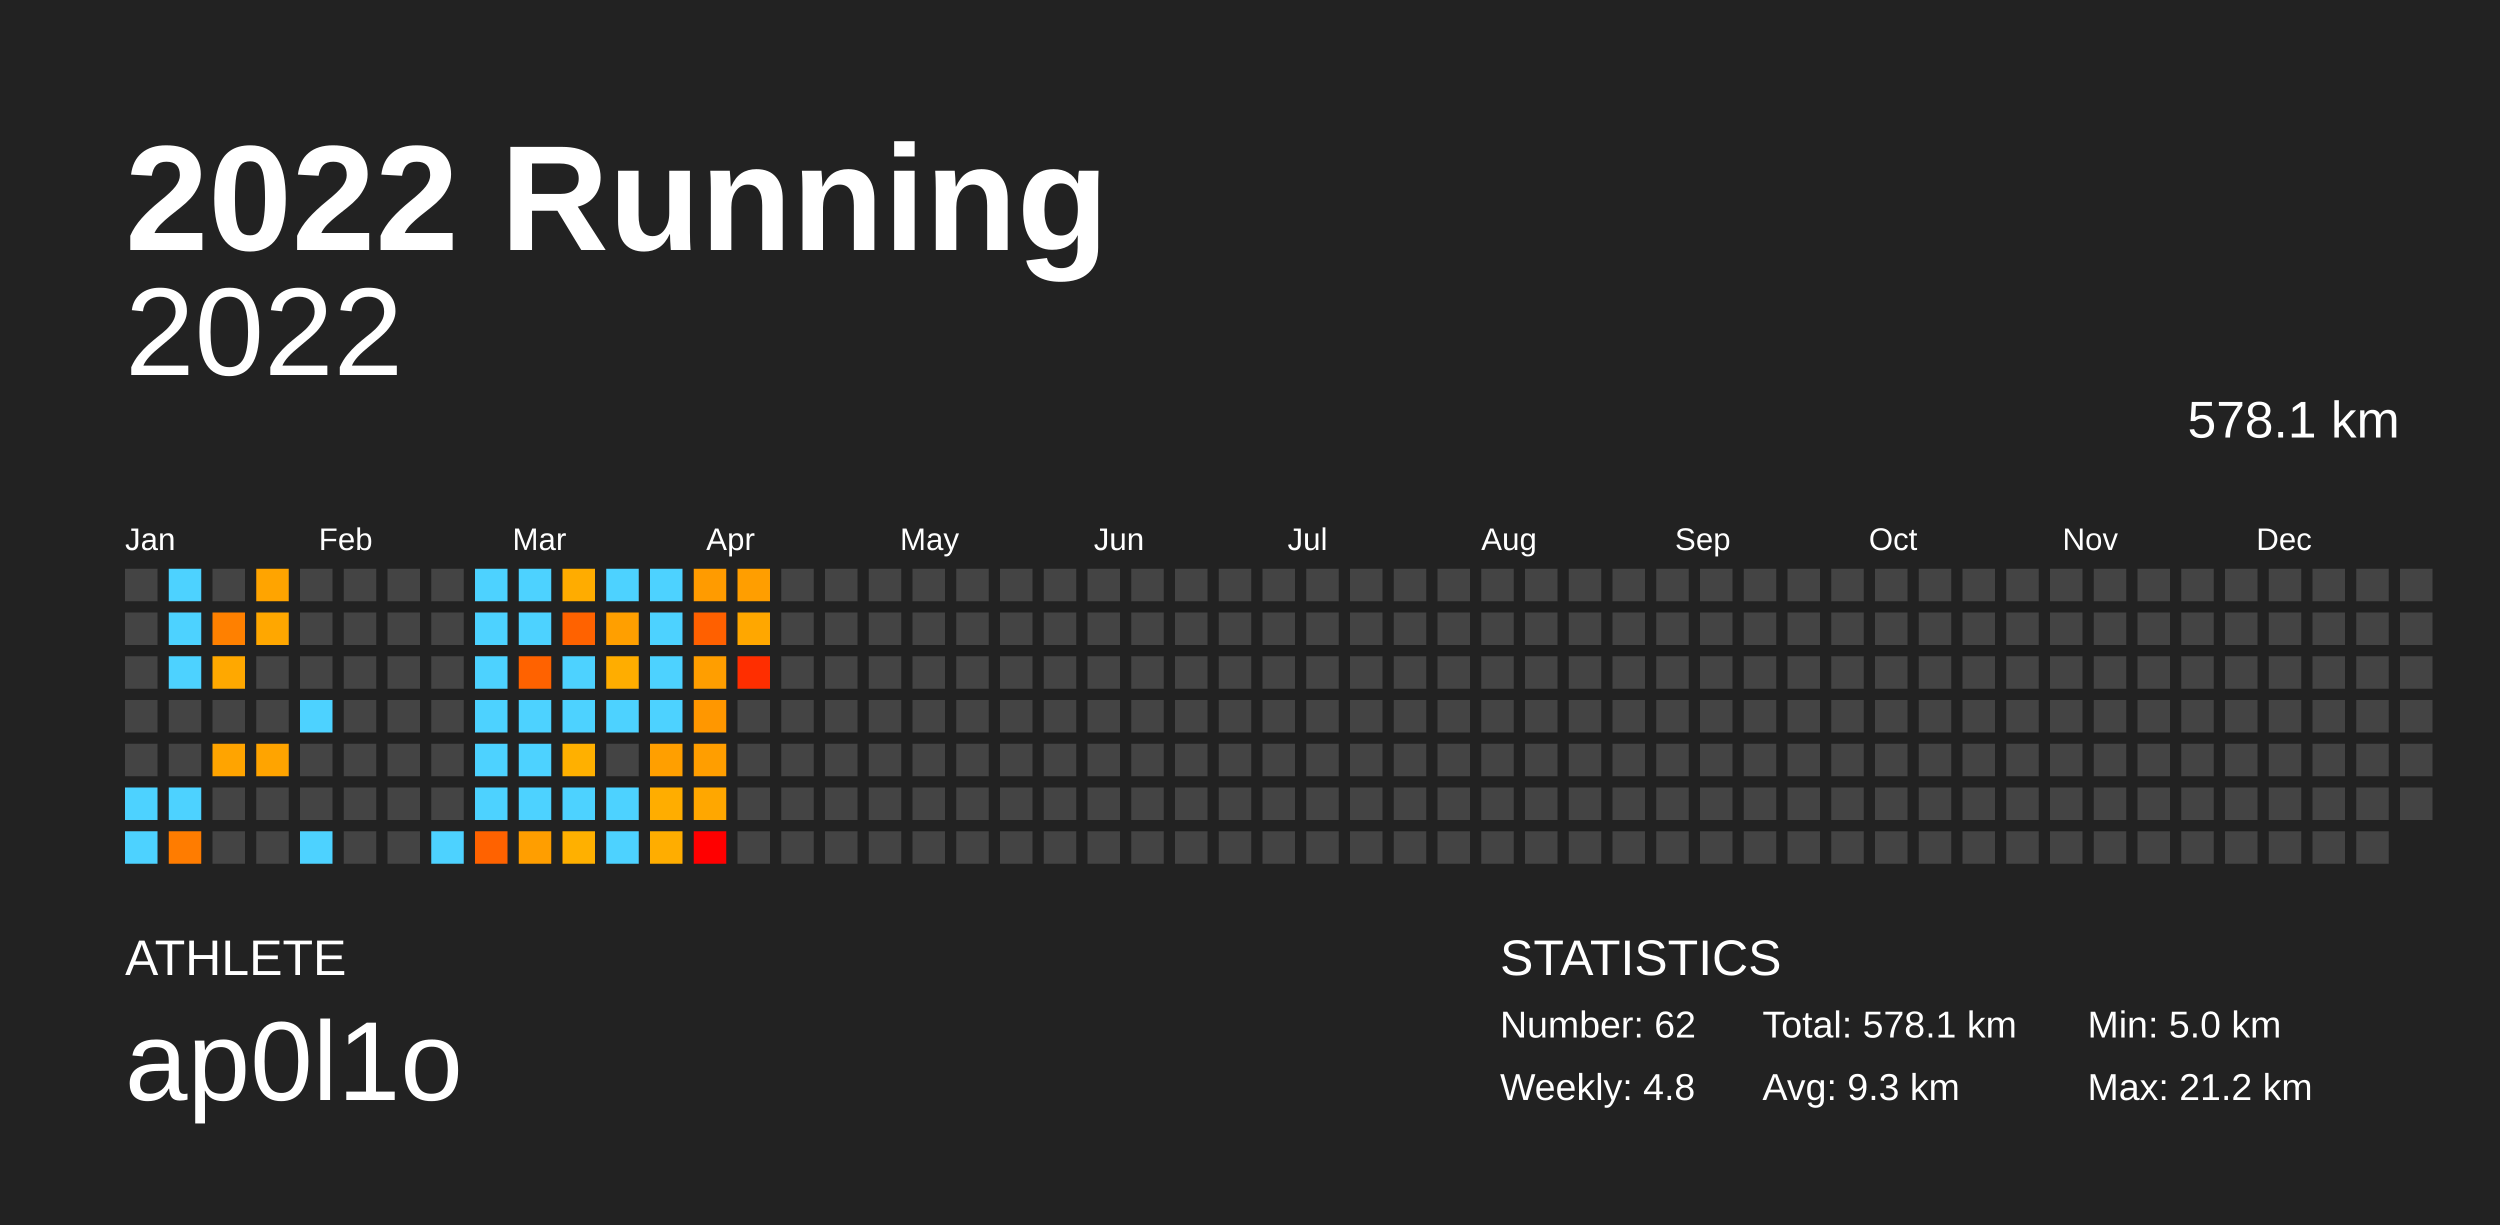
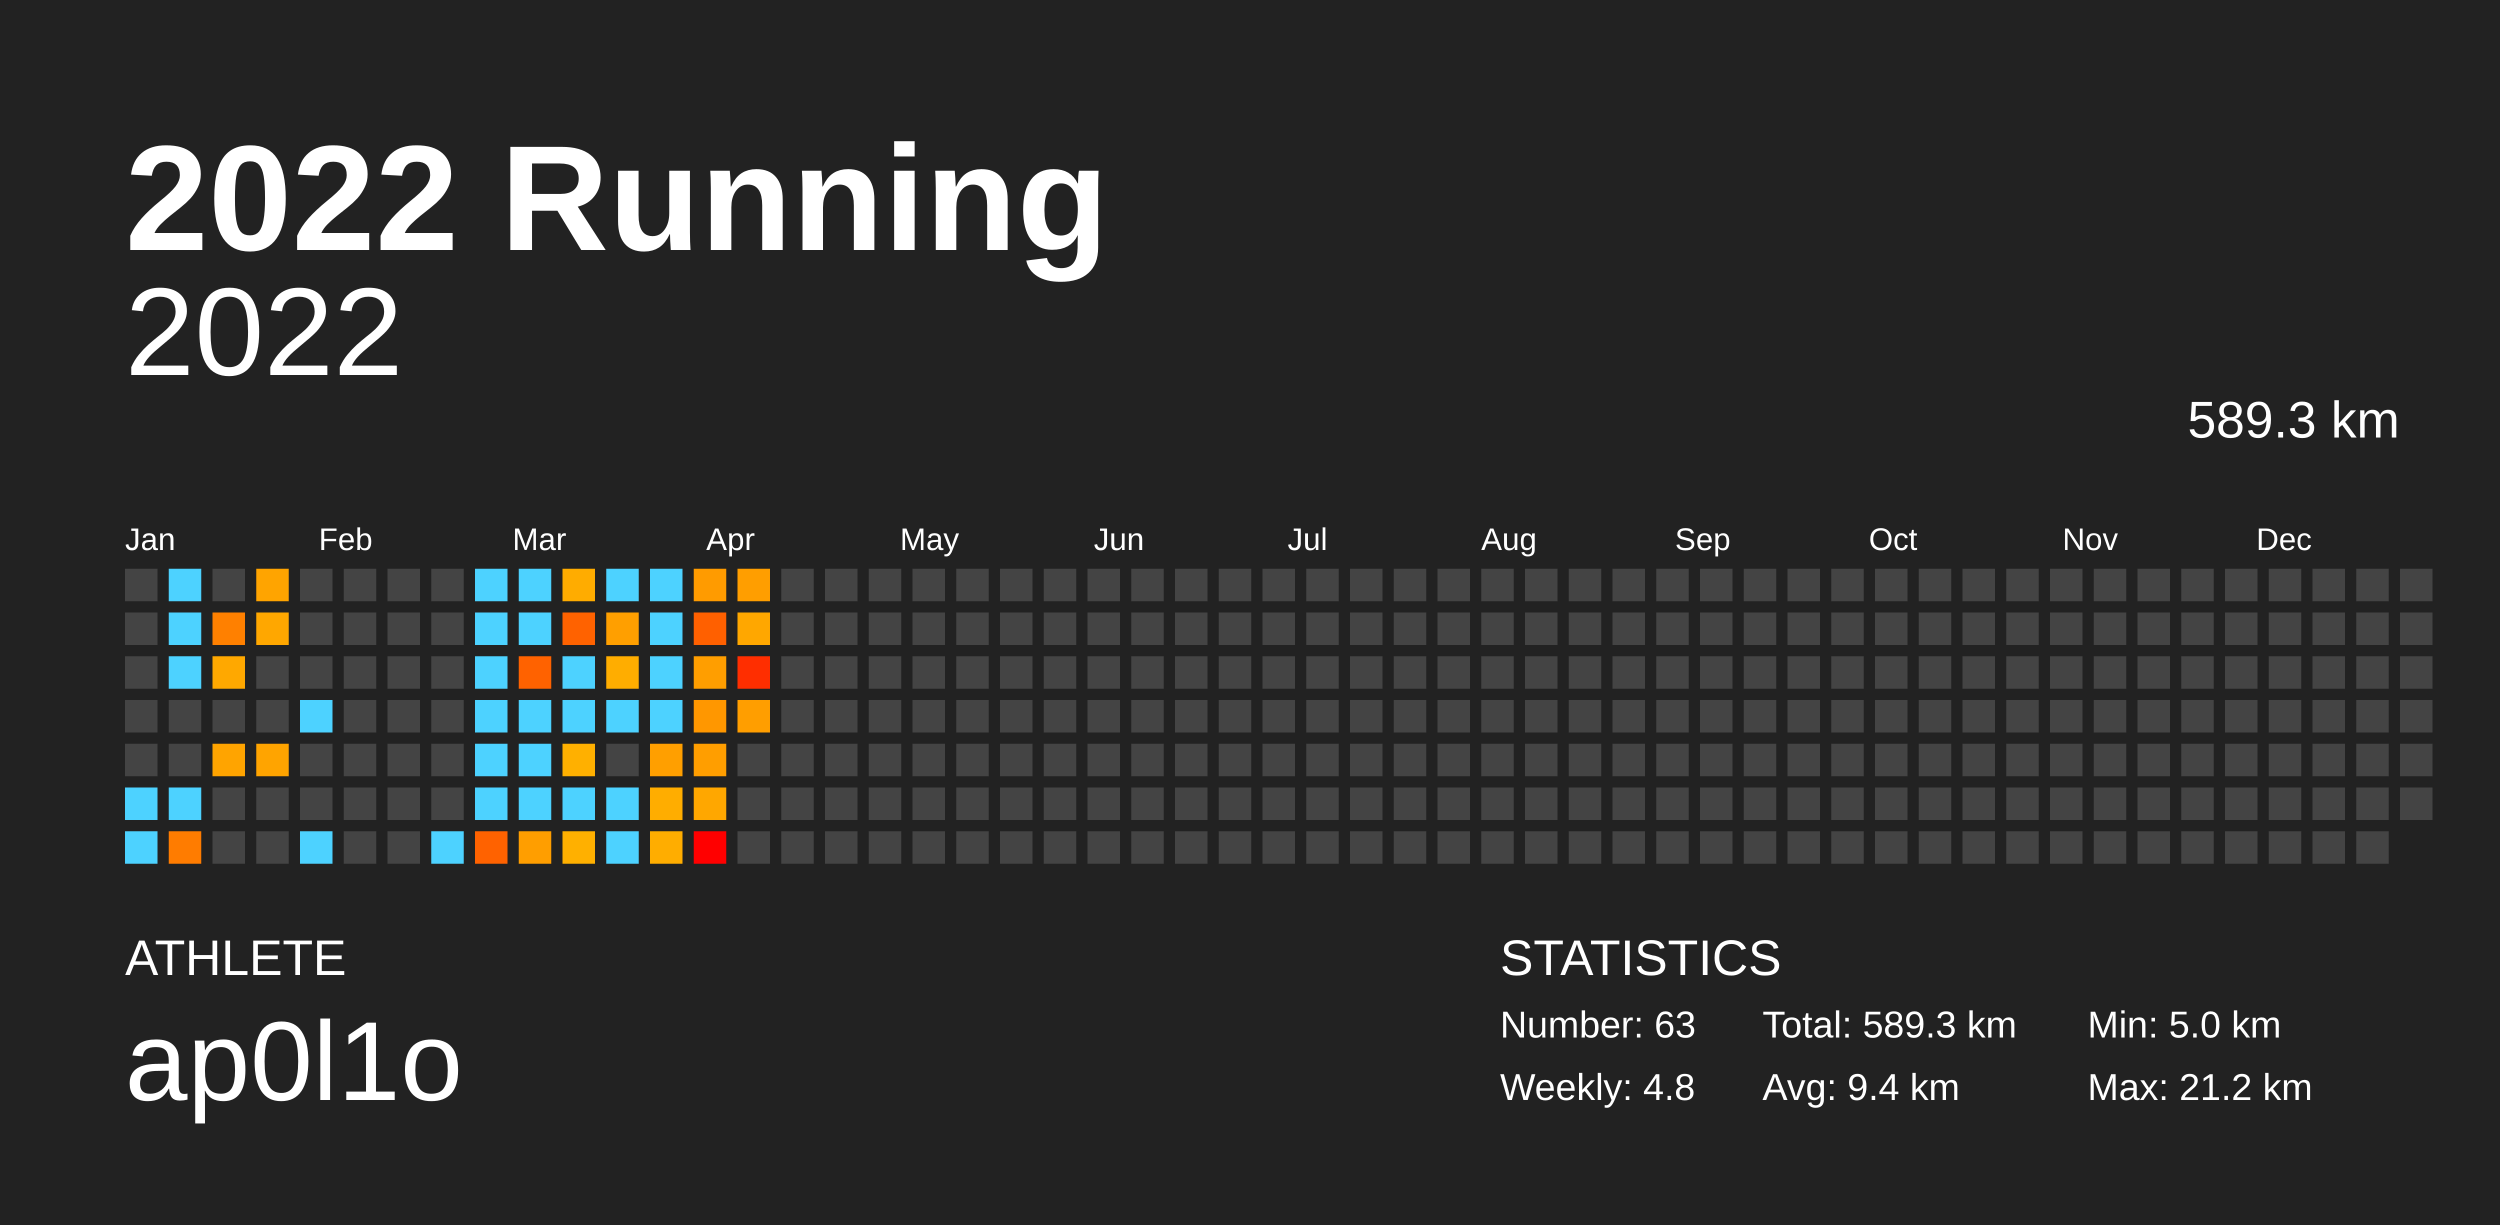
<svg xmlns="http://www.w3.org/2000/svg" baseProfile="full" height="98mm" version="1.1" viewBox="0,0,200,98" width="200mm">
  <defs />
  <rect fill="#222222" height="98" width="200" x="0" y="0" />
  <text fill="#FFFFFF" style="font-size:12px; font-family:Arial; font-weight:bold;" x="10" y="20">2022 Running</text>
  <text fill="#FFFFFF" style="font-size:4px; font-family:Arial" x="10" y="78">ATHLETE</text>
  <text fill="#FFFFFF" style="font-size:9px; font-family:Arial" x="10" y="88">ap0l1o</text>
  <text fill="#FFFFFF" style="font-size:4px; font-family:Arial" x="120" y="78">STATISTICS</text>
-   <text fill="#FFFFFF" style="font-size:3px; font-family:Arial" x="120" y="83">Number: 62</text>
+   <text fill="#FFFFFF" style="font-size:3px; font-family:Arial" x="120" y="83">Number: 63</text>
  <text fill="#FFFFFF" style="font-size:3px; font-family:Arial" x="120" y="88">Weekly: 4.8</text>
-   <text fill="#FFFFFF" style="font-size:3px; font-family:Arial" x="141" y="83">Total: 578.1 km</text>
-   <text fill="#FFFFFF" style="font-size:3px; font-family:Arial" x="141" y="88">Avg: 9.3 km</text>
+   <text fill="#FFFFFF" style="font-size:3px; font-family:Arial" x="141" y="83">Total: 589.3 km</text>
+   <text fill="#FFFFFF" style="font-size:3px; font-family:Arial" x="141" y="88">Avg: 9.4 km</text>
  <text fill="#FFFFFF" style="font-size:3px; font-family:Arial" x="167" y="83">Min: 5.0 km</text>
  <text fill="#FFFFFF" style="font-size:3px; font-family:Arial" x="167" y="88">Max: 21.2 km</text>
  <text alignment-baseline="hanging" fill="#FFFFFF" style="font-size:10.0px; font-family:Arial;" x="10" y="30">2022</text>
-   <text alignment-baseline="hanging" fill="#FFFFFF" style="font-size:4.125px; font-family:Arial;" x="175" y="35">578.1 km</text>
+   <text alignment-baseline="hanging" fill="#FFFFFF" style="font-size:4.125px; font-family:Arial;" x="175" y="35">589.3 km</text>
  <text fill="#FFFFFF" style="font-size:2.5px; font-family:Arial" x="10.0" y="44">Jan</text>
  <text fill="#FFFFFF" style="font-size:2.5px; font-family:Arial" x="25.5" y="44">Feb</text>
  <text fill="#FFFFFF" style="font-size:2.5px; font-family:Arial" x="41.0" y="44">Mar</text>
  <text fill="#FFFFFF" style="font-size:2.5px; font-family:Arial" x="56.5" y="44">Apr</text>
  <text fill="#FFFFFF" style="font-size:2.5px; font-family:Arial" x="72.0" y="44">May</text>
  <text fill="#FFFFFF" style="font-size:2.5px; font-family:Arial" x="87.5" y="44">Jun</text>
  <text fill="#FFFFFF" style="font-size:2.5px; font-family:Arial" x="103.0" y="44">Jul</text>
  <text fill="#FFFFFF" style="font-size:2.5px; font-family:Arial" x="118.5" y="44">Aug</text>
  <text fill="#FFFFFF" style="font-size:2.5px; font-family:Arial" x="134.0" y="44">Sep</text>
  <text fill="#FFFFFF" style="font-size:2.5px; font-family:Arial" x="149.5" y="44">Oct</text>
  <text fill="#FFFFFF" style="font-size:2.5px; font-family:Arial" x="165.0" y="44">Nov</text>
  <text fill="#FFFFFF" style="font-size:2.5px; font-family:Arial" x="180.5" y="44">Dec</text>
  <rect fill="#444444" height="2.6" width="2.6" x="10.0" y="45.5" />
  <rect fill="#444444" height="2.6" width="2.6" x="10.0" y="49.0" />
  <rect fill="#444444" height="2.6" width="2.6" x="10.0" y="52.5" />
  <rect fill="#444444" height="2.6" width="2.6" x="10.0" y="56.0" />
  <rect fill="#444444" height="2.6" width="2.6" x="10.0" y="59.5" />
  <rect fill="#4dd2ff" height="2.6" width="2.6" x="10.0" y="63.0" />
  <rect fill="#4dd2ff" height="2.6" width="2.6" x="10.0" y="66.5" />
  <rect fill="#4dd2ff" height="2.6" width="2.6" x="13.5" y="45.5" />
  <rect fill="#4dd2ff" height="2.6" width="2.6" x="13.5" y="49.0" />
  <rect fill="#4dd2ff" height="2.6" width="2.6" x="13.5" y="52.5" />
  <rect fill="#444444" height="2.6" width="2.6" x="13.5" y="56.0" />
  <rect fill="#444444" height="2.6" width="2.6" x="13.5" y="59.5" />
  <rect fill="#4dd2ff" height="2.6" width="2.6" x="13.5" y="63.0" />
  <rect fill="#ff7c00" height="2.6" width="2.6" x="13.5" y="66.5" />
  <rect fill="#444444" height="2.6" width="2.6" x="17.0" y="45.5" />
  <rect fill="#ff8000" height="2.6" width="2.6" x="17.0" y="49.0" />
  <rect fill="#ffa800" height="2.6" width="2.6" x="17.0" y="52.5" />
  <rect fill="#444444" height="2.6" width="2.6" x="17.0" y="56.0" />
  <rect fill="#ffa400" height="2.6" width="2.6" x="17.0" y="59.5" />
  <rect fill="#444444" height="2.6" width="2.6" x="17.0" y="63.0" />
  <rect fill="#444444" height="2.6" width="2.6" x="17.0" y="66.5" />
  <rect fill="#ffa400" height="2.6" width="2.6" x="20.5" y="45.5" />
  <rect fill="#ffa700" height="2.6" width="2.6" x="20.5" y="49.0" />
  <rect fill="#444444" height="2.6" width="2.6" x="20.5" y="52.5" />
  <rect fill="#444444" height="2.6" width="2.6" x="20.5" y="56.0" />
  <rect fill="#ffa400" height="2.6" width="2.6" x="20.5" y="59.5" />
  <rect fill="#444444" height="2.6" width="2.6" x="20.5" y="63.0" />
  <rect fill="#444444" height="2.6" width="2.6" x="20.5" y="66.5" />
  <rect fill="#444444" height="2.6" width="2.6" x="24.0" y="45.5" />
  <rect fill="#444444" height="2.6" width="2.6" x="24.0" y="49.0" />
  <rect fill="#444444" height="2.6" width="2.6" x="24.0" y="52.5" />
  <rect fill="#4dd2ff" height="2.6" width="2.6" x="24.0" y="56.0" />
  <rect fill="#444444" height="2.6" width="2.6" x="24.0" y="59.5" />
  <rect fill="#444444" height="2.6" width="2.6" x="24.0" y="63.0" />
  <rect fill="#4dd2ff" height="2.6" width="2.6" x="24.0" y="66.5" />
  <rect fill="#444444" height="2.6" width="2.6" x="27.5" y="45.5" />
  <rect fill="#444444" height="2.6" width="2.6" x="27.5" y="49.0" />
  <rect fill="#444444" height="2.6" width="2.6" x="27.5" y="52.5" />
  <rect fill="#444444" height="2.6" width="2.6" x="27.5" y="56.0" />
  <rect fill="#444444" height="2.6" width="2.6" x="27.5" y="59.5" />
  <rect fill="#444444" height="2.6" width="2.6" x="27.5" y="63.0" />
  <rect fill="#444444" height="2.6" width="2.6" x="27.5" y="66.5" />
  <rect fill="#444444" height="2.6" width="2.6" x="31.0" y="45.5" />
  <rect fill="#444444" height="2.6" width="2.6" x="31.0" y="49.0" />
  <rect fill="#444444" height="2.6" width="2.6" x="31.0" y="52.5" />
  <rect fill="#444444" height="2.6" width="2.6" x="31.0" y="56.0" />
  <rect fill="#444444" height="2.6" width="2.6" x="31.0" y="59.5" />
  <rect fill="#444444" height="2.6" width="2.6" x="31.0" y="63.0" />
  <rect fill="#444444" height="2.6" width="2.6" x="31.0" y="66.5" />
  <rect fill="#444444" height="2.6" width="2.6" x="34.5" y="45.5" />
  <rect fill="#444444" height="2.6" width="2.6" x="34.5" y="49.0" />
  <rect fill="#444444" height="2.6" width="2.6" x="34.5" y="52.5" />
  <rect fill="#444444" height="2.6" width="2.6" x="34.5" y="56.0" />
  <rect fill="#444444" height="2.6" width="2.6" x="34.5" y="59.5" />
  <rect fill="#444444" height="2.6" width="2.6" x="34.5" y="63.0" />
  <rect fill="#4dd2ff" height="2.6" width="2.6" x="34.5" y="66.5" />
  <rect fill="#4dd2ff" height="2.6" width="2.6" x="38.0" y="45.5" />
  <rect fill="#4dd2ff" height="2.6" width="2.6" x="38.0" y="49.0" />
  <rect fill="#4dd2ff" height="2.6" width="2.6" x="38.0" y="52.5" />
  <rect fill="#4dd2ff" height="2.6" width="2.6" x="38.0" y="56.0" />
  <rect fill="#4dd2ff" height="2.6" width="2.6" x="38.0" y="59.5" />
  <rect fill="#4dd2ff" height="2.6" width="2.6" x="38.0" y="63.0" />
  <rect fill="#ff6200" height="2.6" width="2.6" x="38.0" y="66.5" />
  <rect fill="#4dd2ff" height="2.6" width="2.6" x="41.5" y="45.5" />
  <rect fill="#4dd2ff" height="2.6" width="2.6" x="41.5" y="49.0" />
  <rect fill="#ff6200" height="2.6" width="2.6" x="41.5" y="52.5" />
  <rect fill="#4dd2ff" height="2.6" width="2.6" x="41.5" y="56.0" />
  <rect fill="#4dd2ff" height="2.6" width="2.6" x="41.5" y="59.5" />
  <rect fill="#4dd2ff" height="2.6" width="2.6" x="41.5" y="63.0" />
  <rect fill="#ff9e00" height="2.6" width="2.6" x="41.5" y="66.5" />
  <rect fill="#ffac00" height="2.6" width="2.6" x="45.0" y="45.5" />
  <rect fill="#ff6200" height="2.6" width="2.6" x="45.0" y="49.0" />
  <rect fill="#4dd2ff" height="2.6" width="2.6" x="45.0" y="52.5" />
  <rect fill="#4dd2ff" height="2.6" width="2.6" x="45.0" y="56.0" />
  <rect fill="#ffb000" height="2.6" width="2.6" x="45.0" y="59.5" />
  <rect fill="#4dd2ff" height="2.6" width="2.6" x="45.0" y="63.0" />
  <rect fill="#ffb000" height="2.6" width="2.6" x="45.0" y="66.5" />
  <rect fill="#4dd2ff" height="2.6" width="2.6" x="48.5" y="45.5" />
  <rect fill="#ff9f00" height="2.6" width="2.6" x="48.5" y="49.0" />
  <rect fill="#ffad00" height="2.6" width="2.6" x="48.5" y="52.5" />
  <rect fill="#4dd2ff" height="2.6" width="2.6" x="48.5" y="56.0" />
  <rect fill="#444444" height="2.6" width="2.6" x="48.5" y="59.5" />
  <rect fill="#4dd2ff" height="2.6" width="2.6" x="48.5" y="63.0" />
  <rect fill="#4dd2ff" height="2.6" width="2.6" x="48.5" y="66.5" />
  <rect fill="#4dd2ff" height="2.6" width="2.6" x="52.0" y="45.5" />
  <rect fill="#4dd2ff" height="2.6" width="2.6" x="52.0" y="49.0" />
  <rect fill="#4dd2ff" height="2.6" width="2.6" x="52.0" y="52.5" />
  <rect fill="#4dd2ff" height="2.6" width="2.6" x="52.0" y="56.0" />
  <rect fill="#ff9f00" height="2.6" width="2.6" x="52.0" y="59.5" />
  <rect fill="#ffad00" height="2.6" width="2.6" x="52.0" y="63.0" />
  <rect fill="#ffad00" height="2.6" width="2.6" x="52.0" y="66.5" />
  <rect fill="#ff9b00" height="2.6" width="2.6" x="55.5" y="45.5" />
  <rect fill="#ff6000" height="2.6" width="2.6" x="55.5" y="49.0" />
  <rect fill="#ff9e00" height="2.6" width="2.6" x="55.5" y="52.5" />
  <rect fill="#ff9700" height="2.6" width="2.6" x="55.5" y="56.0" />
  <rect fill="#ff9e00" height="2.6" width="2.6" x="55.5" y="59.5" />
  <rect fill="#ffa700" height="2.6" width="2.6" x="55.5" y="63.0" />
  <rect fill="red" height="2.6" width="2.6" x="55.5" y="66.5" />
  <rect fill="#ff9e00" height="2.6" width="2.6" x="59.0" y="45.5" />
  <rect fill="#ffa700" height="2.6" width="2.6" x="59.0" y="49.0" />
  <rect fill="#ff2e00" height="2.6" width="2.6" x="59.0" y="52.5" />
-   <rect fill="#444444" height="2.6" width="2.6" x="59.0" y="56.0" />
+   <rect fill="#ff9e00" height="2.6" width="2.6" x="59.0" y="56.0" />
  <rect fill="#444444" height="2.6" width="2.6" x="59.0" y="59.5" />
  <rect fill="#444444" height="2.6" width="2.6" x="59.0" y="63.0" />
  <rect fill="#444444" height="2.6" width="2.6" x="59.0" y="66.5" />
  <rect fill="#444444" height="2.6" width="2.6" x="62.5" y="45.5" />
  <rect fill="#444444" height="2.6" width="2.6" x="62.5" y="49.0" />
  <rect fill="#444444" height="2.6" width="2.6" x="62.5" y="52.5" />
  <rect fill="#444444" height="2.6" width="2.6" x="62.5" y="56.0" />
  <rect fill="#444444" height="2.6" width="2.6" x="62.5" y="59.5" />
  <rect fill="#444444" height="2.6" width="2.6" x="62.5" y="63.0" />
  <rect fill="#444444" height="2.6" width="2.6" x="62.5" y="66.5" />
  <rect fill="#444444" height="2.6" width="2.6" x="66.0" y="45.5" />
  <rect fill="#444444" height="2.6" width="2.6" x="66.0" y="49.0" />
  <rect fill="#444444" height="2.6" width="2.6" x="66.0" y="52.5" />
  <rect fill="#444444" height="2.6" width="2.6" x="66.0" y="56.0" />
  <rect fill="#444444" height="2.6" width="2.6" x="66.0" y="59.5" />
  <rect fill="#444444" height="2.6" width="2.6" x="66.0" y="63.0" />
  <rect fill="#444444" height="2.6" width="2.6" x="66.0" y="66.5" />
  <rect fill="#444444" height="2.6" width="2.6" x="69.5" y="45.5" />
  <rect fill="#444444" height="2.6" width="2.6" x="69.5" y="49.0" />
  <rect fill="#444444" height="2.6" width="2.6" x="69.5" y="52.5" />
  <rect fill="#444444" height="2.6" width="2.6" x="69.5" y="56.0" />
  <rect fill="#444444" height="2.6" width="2.6" x="69.5" y="59.5" />
  <rect fill="#444444" height="2.6" width="2.6" x="69.5" y="63.0" />
  <rect fill="#444444" height="2.6" width="2.6" x="69.5" y="66.5" />
  <rect fill="#444444" height="2.6" width="2.6" x="73.0" y="45.5" />
  <rect fill="#444444" height="2.6" width="2.6" x="73.0" y="49.0" />
  <rect fill="#444444" height="2.6" width="2.6" x="73.0" y="52.5" />
  <rect fill="#444444" height="2.6" width="2.6" x="73.0" y="56.0" />
  <rect fill="#444444" height="2.6" width="2.6" x="73.0" y="59.5" />
  <rect fill="#444444" height="2.6" width="2.6" x="73.0" y="63.0" />
  <rect fill="#444444" height="2.6" width="2.6" x="73.0" y="66.5" />
  <rect fill="#444444" height="2.6" width="2.6" x="76.5" y="45.5" />
  <rect fill="#444444" height="2.6" width="2.6" x="76.5" y="49.0" />
  <rect fill="#444444" height="2.6" width="2.6" x="76.5" y="52.5" />
  <rect fill="#444444" height="2.6" width="2.6" x="76.5" y="56.0" />
  <rect fill="#444444" height="2.6" width="2.6" x="76.5" y="59.5" />
  <rect fill="#444444" height="2.6" width="2.6" x="76.5" y="63.0" />
  <rect fill="#444444" height="2.6" width="2.6" x="76.5" y="66.5" />
  <rect fill="#444444" height="2.6" width="2.6" x="80.0" y="45.5" />
  <rect fill="#444444" height="2.6" width="2.6" x="80.0" y="49.0" />
  <rect fill="#444444" height="2.6" width="2.6" x="80.0" y="52.5" />
  <rect fill="#444444" height="2.6" width="2.6" x="80.0" y="56.0" />
  <rect fill="#444444" height="2.6" width="2.6" x="80.0" y="59.5" />
  <rect fill="#444444" height="2.6" width="2.6" x="80.0" y="63.0" />
  <rect fill="#444444" height="2.6" width="2.6" x="80.0" y="66.5" />
  <rect fill="#444444" height="2.6" width="2.6" x="83.5" y="45.5" />
  <rect fill="#444444" height="2.6" width="2.6" x="83.5" y="49.0" />
  <rect fill="#444444" height="2.6" width="2.6" x="83.5" y="52.5" />
  <rect fill="#444444" height="2.6" width="2.6" x="83.5" y="56.0" />
  <rect fill="#444444" height="2.6" width="2.6" x="83.5" y="59.5" />
  <rect fill="#444444" height="2.6" width="2.6" x="83.5" y="63.0" />
  <rect fill="#444444" height="2.6" width="2.6" x="83.5" y="66.5" />
  <rect fill="#444444" height="2.6" width="2.6" x="87.0" y="45.5" />
  <rect fill="#444444" height="2.6" width="2.6" x="87.0" y="49.0" />
  <rect fill="#444444" height="2.6" width="2.6" x="87.0" y="52.5" />
  <rect fill="#444444" height="2.6" width="2.6" x="87.0" y="56.0" />
  <rect fill="#444444" height="2.6" width="2.6" x="87.0" y="59.5" />
  <rect fill="#444444" height="2.6" width="2.6" x="87.0" y="63.0" />
  <rect fill="#444444" height="2.6" width="2.6" x="87.0" y="66.5" />
  <rect fill="#444444" height="2.6" width="2.6" x="90.5" y="45.5" />
  <rect fill="#444444" height="2.6" width="2.6" x="90.5" y="49.0" />
  <rect fill="#444444" height="2.6" width="2.6" x="90.5" y="52.5" />
  <rect fill="#444444" height="2.6" width="2.6" x="90.5" y="56.0" />
  <rect fill="#444444" height="2.6" width="2.6" x="90.5" y="59.5" />
  <rect fill="#444444" height="2.6" width="2.6" x="90.5" y="63.0" />
  <rect fill="#444444" height="2.6" width="2.6" x="90.5" y="66.5" />
  <rect fill="#444444" height="2.6" width="2.6" x="94.0" y="45.5" />
  <rect fill="#444444" height="2.6" width="2.6" x="94.0" y="49.0" />
  <rect fill="#444444" height="2.6" width="2.6" x="94.0" y="52.5" />
  <rect fill="#444444" height="2.6" width="2.6" x="94.0" y="56.0" />
  <rect fill="#444444" height="2.6" width="2.6" x="94.0" y="59.5" />
  <rect fill="#444444" height="2.6" width="2.6" x="94.0" y="63.0" />
  <rect fill="#444444" height="2.6" width="2.6" x="94.0" y="66.5" />
  <rect fill="#444444" height="2.6" width="2.6" x="97.5" y="45.5" />
  <rect fill="#444444" height="2.6" width="2.6" x="97.5" y="49.0" />
  <rect fill="#444444" height="2.6" width="2.6" x="97.5" y="52.5" />
  <rect fill="#444444" height="2.6" width="2.6" x="97.5" y="56.0" />
  <rect fill="#444444" height="2.6" width="2.6" x="97.5" y="59.5" />
  <rect fill="#444444" height="2.6" width="2.6" x="97.5" y="63.0" />
  <rect fill="#444444" height="2.6" width="2.6" x="97.5" y="66.5" />
  <rect fill="#444444" height="2.6" width="2.6" x="101.0" y="45.5" />
  <rect fill="#444444" height="2.6" width="2.6" x="101.0" y="49.0" />
  <rect fill="#444444" height="2.6" width="2.6" x="101.0" y="52.5" />
  <rect fill="#444444" height="2.6" width="2.6" x="101.0" y="56.0" />
  <rect fill="#444444" height="2.6" width="2.6" x="101.0" y="59.5" />
  <rect fill="#444444" height="2.6" width="2.6" x="101.0" y="63.0" />
  <rect fill="#444444" height="2.6" width="2.6" x="101.0" y="66.5" />
  <rect fill="#444444" height="2.6" width="2.6" x="104.5" y="45.5" />
  <rect fill="#444444" height="2.6" width="2.6" x="104.5" y="49.0" />
  <rect fill="#444444" height="2.6" width="2.6" x="104.5" y="52.5" />
  <rect fill="#444444" height="2.6" width="2.6" x="104.5" y="56.0" />
  <rect fill="#444444" height="2.6" width="2.6" x="104.5" y="59.5" />
  <rect fill="#444444" height="2.6" width="2.6" x="104.5" y="63.0" />
  <rect fill="#444444" height="2.6" width="2.6" x="104.5" y="66.5" />
  <rect fill="#444444" height="2.6" width="2.6" x="108.0" y="45.5" />
  <rect fill="#444444" height="2.6" width="2.6" x="108.0" y="49.0" />
  <rect fill="#444444" height="2.6" width="2.6" x="108.0" y="52.5" />
  <rect fill="#444444" height="2.6" width="2.6" x="108.0" y="56.0" />
  <rect fill="#444444" height="2.6" width="2.6" x="108.0" y="59.5" />
  <rect fill="#444444" height="2.6" width="2.6" x="108.0" y="63.0" />
  <rect fill="#444444" height="2.6" width="2.6" x="108.0" y="66.5" />
  <rect fill="#444444" height="2.6" width="2.6" x="111.5" y="45.5" />
  <rect fill="#444444" height="2.6" width="2.6" x="111.5" y="49.0" />
  <rect fill="#444444" height="2.6" width="2.6" x="111.5" y="52.5" />
  <rect fill="#444444" height="2.6" width="2.6" x="111.5" y="56.0" />
  <rect fill="#444444" height="2.6" width="2.6" x="111.5" y="59.5" />
  <rect fill="#444444" height="2.6" width="2.6" x="111.5" y="63.0" />
  <rect fill="#444444" height="2.6" width="2.6" x="111.5" y="66.5" />
  <rect fill="#444444" height="2.6" width="2.6" x="115.0" y="45.5" />
  <rect fill="#444444" height="2.6" width="2.6" x="115.0" y="49.0" />
  <rect fill="#444444" height="2.6" width="2.6" x="115.0" y="52.5" />
  <rect fill="#444444" height="2.6" width="2.6" x="115.0" y="56.0" />
  <rect fill="#444444" height="2.6" width="2.6" x="115.0" y="59.5" />
  <rect fill="#444444" height="2.6" width="2.6" x="115.0" y="63.0" />
  <rect fill="#444444" height="2.6" width="2.6" x="115.0" y="66.5" />
  <rect fill="#444444" height="2.6" width="2.6" x="118.5" y="45.5" />
  <rect fill="#444444" height="2.6" width="2.6" x="118.5" y="49.0" />
  <rect fill="#444444" height="2.6" width="2.6" x="118.5" y="52.5" />
  <rect fill="#444444" height="2.6" width="2.6" x="118.5" y="56.0" />
  <rect fill="#444444" height="2.6" width="2.6" x="118.5" y="59.5" />
  <rect fill="#444444" height="2.6" width="2.6" x="118.5" y="63.0" />
  <rect fill="#444444" height="2.6" width="2.6" x="118.5" y="66.5" />
  <rect fill="#444444" height="2.6" width="2.6" x="122.0" y="45.5" />
  <rect fill="#444444" height="2.6" width="2.6" x="122.0" y="49.0" />
  <rect fill="#444444" height="2.6" width="2.6" x="122.0" y="52.5" />
  <rect fill="#444444" height="2.6" width="2.6" x="122.0" y="56.0" />
  <rect fill="#444444" height="2.6" width="2.6" x="122.0" y="59.5" />
  <rect fill="#444444" height="2.6" width="2.6" x="122.0" y="63.0" />
  <rect fill="#444444" height="2.6" width="2.6" x="122.0" y="66.5" />
  <rect fill="#444444" height="2.6" width="2.6" x="125.5" y="45.5" />
  <rect fill="#444444" height="2.6" width="2.6" x="125.5" y="49.0" />
  <rect fill="#444444" height="2.6" width="2.6" x="125.5" y="52.5" />
  <rect fill="#444444" height="2.6" width="2.6" x="125.5" y="56.0" />
  <rect fill="#444444" height="2.6" width="2.6" x="125.5" y="59.5" />
  <rect fill="#444444" height="2.6" width="2.6" x="125.5" y="63.0" />
  <rect fill="#444444" height="2.6" width="2.6" x="125.5" y="66.5" />
  <rect fill="#444444" height="2.6" width="2.6" x="129.0" y="45.5" />
  <rect fill="#444444" height="2.6" width="2.6" x="129.0" y="49.0" />
  <rect fill="#444444" height="2.6" width="2.6" x="129.0" y="52.5" />
  <rect fill="#444444" height="2.6" width="2.6" x="129.0" y="56.0" />
  <rect fill="#444444" height="2.6" width="2.6" x="129.0" y="59.5" />
  <rect fill="#444444" height="2.6" width="2.6" x="129.0" y="63.0" />
  <rect fill="#444444" height="2.6" width="2.6" x="129.0" y="66.5" />
  <rect fill="#444444" height="2.6" width="2.6" x="132.5" y="45.5" />
  <rect fill="#444444" height="2.6" width="2.6" x="132.5" y="49.0" />
  <rect fill="#444444" height="2.6" width="2.6" x="132.5" y="52.5" />
  <rect fill="#444444" height="2.6" width="2.6" x="132.5" y="56.0" />
  <rect fill="#444444" height="2.6" width="2.6" x="132.5" y="59.5" />
  <rect fill="#444444" height="2.6" width="2.6" x="132.5" y="63.0" />
  <rect fill="#444444" height="2.6" width="2.6" x="132.5" y="66.5" />
  <rect fill="#444444" height="2.6" width="2.6" x="136.0" y="45.5" />
  <rect fill="#444444" height="2.6" width="2.6" x="136.0" y="49.0" />
  <rect fill="#444444" height="2.6" width="2.6" x="136.0" y="52.5" />
  <rect fill="#444444" height="2.6" width="2.6" x="136.0" y="56.0" />
  <rect fill="#444444" height="2.6" width="2.6" x="136.0" y="59.5" />
  <rect fill="#444444" height="2.6" width="2.6" x="136.0" y="63.0" />
  <rect fill="#444444" height="2.6" width="2.6" x="136.0" y="66.5" />
  <rect fill="#444444" height="2.6" width="2.6" x="139.5" y="45.5" />
  <rect fill="#444444" height="2.6" width="2.6" x="139.5" y="49.0" />
  <rect fill="#444444" height="2.6" width="2.6" x="139.5" y="52.5" />
  <rect fill="#444444" height="2.6" width="2.6" x="139.5" y="56.0" />
  <rect fill="#444444" height="2.6" width="2.6" x="139.5" y="59.5" />
  <rect fill="#444444" height="2.6" width="2.6" x="139.5" y="63.0" />
  <rect fill="#444444" height="2.6" width="2.6" x="139.5" y="66.5" />
  <rect fill="#444444" height="2.6" width="2.6" x="143.0" y="45.5" />
  <rect fill="#444444" height="2.6" width="2.6" x="143.0" y="49.0" />
  <rect fill="#444444" height="2.6" width="2.6" x="143.0" y="52.5" />
  <rect fill="#444444" height="2.6" width="2.6" x="143.0" y="56.0" />
  <rect fill="#444444" height="2.6" width="2.6" x="143.0" y="59.5" />
  <rect fill="#444444" height="2.6" width="2.6" x="143.0" y="63.0" />
  <rect fill="#444444" height="2.6" width="2.6" x="143.0" y="66.5" />
  <rect fill="#444444" height="2.6" width="2.6" x="146.5" y="45.5" />
  <rect fill="#444444" height="2.6" width="2.6" x="146.5" y="49.0" />
  <rect fill="#444444" height="2.6" width="2.6" x="146.5" y="52.5" />
  <rect fill="#444444" height="2.6" width="2.6" x="146.5" y="56.0" />
  <rect fill="#444444" height="2.6" width="2.6" x="146.5" y="59.5" />
  <rect fill="#444444" height="2.6" width="2.6" x="146.5" y="63.0" />
  <rect fill="#444444" height="2.6" width="2.6" x="146.5" y="66.5" />
  <rect fill="#444444" height="2.6" width="2.6" x="150.0" y="45.5" />
  <rect fill="#444444" height="2.6" width="2.6" x="150.0" y="49.0" />
  <rect fill="#444444" height="2.6" width="2.6" x="150.0" y="52.5" />
  <rect fill="#444444" height="2.6" width="2.6" x="150.0" y="56.0" />
  <rect fill="#444444" height="2.6" width="2.6" x="150.0" y="59.5" />
  <rect fill="#444444" height="2.6" width="2.6" x="150.0" y="63.0" />
  <rect fill="#444444" height="2.6" width="2.6" x="150.0" y="66.5" />
  <rect fill="#444444" height="2.6" width="2.6" x="153.5" y="45.5" />
  <rect fill="#444444" height="2.6" width="2.6" x="153.5" y="49.0" />
  <rect fill="#444444" height="2.6" width="2.6" x="153.5" y="52.5" />
  <rect fill="#444444" height="2.6" width="2.6" x="153.5" y="56.0" />
  <rect fill="#444444" height="2.6" width="2.6" x="153.5" y="59.5" />
  <rect fill="#444444" height="2.6" width="2.6" x="153.5" y="63.0" />
  <rect fill="#444444" height="2.6" width="2.6" x="153.5" y="66.5" />
  <rect fill="#444444" height="2.6" width="2.6" x="157.0" y="45.5" />
  <rect fill="#444444" height="2.6" width="2.6" x="157.0" y="49.0" />
  <rect fill="#444444" height="2.6" width="2.6" x="157.0" y="52.5" />
  <rect fill="#444444" height="2.6" width="2.6" x="157.0" y="56.0" />
  <rect fill="#444444" height="2.6" width="2.6" x="157.0" y="59.5" />
  <rect fill="#444444" height="2.6" width="2.6" x="157.0" y="63.0" />
  <rect fill="#444444" height="2.6" width="2.6" x="157.0" y="66.5" />
  <rect fill="#444444" height="2.6" width="2.6" x="160.5" y="45.5" />
  <rect fill="#444444" height="2.6" width="2.6" x="160.5" y="49.0" />
  <rect fill="#444444" height="2.6" width="2.6" x="160.5" y="52.5" />
  <rect fill="#444444" height="2.6" width="2.6" x="160.5" y="56.0" />
  <rect fill="#444444" height="2.6" width="2.6" x="160.5" y="59.5" />
  <rect fill="#444444" height="2.6" width="2.6" x="160.5" y="63.0" />
  <rect fill="#444444" height="2.6" width="2.6" x="160.5" y="66.5" />
  <rect fill="#444444" height="2.6" width="2.6" x="164.0" y="45.5" />
  <rect fill="#444444" height="2.6" width="2.6" x="164.0" y="49.0" />
  <rect fill="#444444" height="2.6" width="2.6" x="164.0" y="52.5" />
  <rect fill="#444444" height="2.6" width="2.6" x="164.0" y="56.0" />
  <rect fill="#444444" height="2.6" width="2.6" x="164.0" y="59.5" />
  <rect fill="#444444" height="2.6" width="2.6" x="164.0" y="63.0" />
  <rect fill="#444444" height="2.6" width="2.6" x="164.0" y="66.5" />
  <rect fill="#444444" height="2.6" width="2.6" x="167.5" y="45.5" />
  <rect fill="#444444" height="2.6" width="2.6" x="167.5" y="49.0" />
  <rect fill="#444444" height="2.6" width="2.6" x="167.5" y="52.5" />
  <rect fill="#444444" height="2.6" width="2.6" x="167.5" y="56.0" />
  <rect fill="#444444" height="2.6" width="2.6" x="167.5" y="59.5" />
  <rect fill="#444444" height="2.6" width="2.6" x="167.5" y="63.0" />
  <rect fill="#444444" height="2.6" width="2.6" x="167.5" y="66.5" />
  <rect fill="#444444" height="2.6" width="2.6" x="171.0" y="45.5" />
  <rect fill="#444444" height="2.6" width="2.6" x="171.0" y="49.0" />
  <rect fill="#444444" height="2.6" width="2.6" x="171.0" y="52.5" />
  <rect fill="#444444" height="2.6" width="2.6" x="171.0" y="56.0" />
  <rect fill="#444444" height="2.6" width="2.6" x="171.0" y="59.5" />
  <rect fill="#444444" height="2.6" width="2.6" x="171.0" y="63.0" />
  <rect fill="#444444" height="2.6" width="2.6" x="171.0" y="66.5" />
  <rect fill="#444444" height="2.6" width="2.6" x="174.5" y="45.5" />
  <rect fill="#444444" height="2.6" width="2.6" x="174.5" y="49.0" />
  <rect fill="#444444" height="2.6" width="2.6" x="174.5" y="52.5" />
  <rect fill="#444444" height="2.6" width="2.6" x="174.5" y="56.0" />
  <rect fill="#444444" height="2.6" width="2.6" x="174.5" y="59.5" />
  <rect fill="#444444" height="2.6" width="2.6" x="174.5" y="63.0" />
  <rect fill="#444444" height="2.6" width="2.6" x="174.5" y="66.5" />
  <rect fill="#444444" height="2.6" width="2.6" x="178.0" y="45.5" />
  <rect fill="#444444" height="2.6" width="2.6" x="178.0" y="49.0" />
  <rect fill="#444444" height="2.6" width="2.6" x="178.0" y="52.5" />
  <rect fill="#444444" height="2.6" width="2.6" x="178.0" y="56.0" />
  <rect fill="#444444" height="2.6" width="2.6" x="178.0" y="59.5" />
  <rect fill="#444444" height="2.6" width="2.6" x="178.0" y="63.0" />
  <rect fill="#444444" height="2.6" width="2.6" x="178.0" y="66.5" />
  <rect fill="#444444" height="2.6" width="2.6" x="181.5" y="45.5" />
  <rect fill="#444444" height="2.6" width="2.6" x="181.5" y="49.0" />
  <rect fill="#444444" height="2.6" width="2.6" x="181.5" y="52.5" />
  <rect fill="#444444" height="2.6" width="2.6" x="181.5" y="56.0" />
  <rect fill="#444444" height="2.6" width="2.6" x="181.5" y="59.5" />
  <rect fill="#444444" height="2.6" width="2.6" x="181.5" y="63.0" />
  <rect fill="#444444" height="2.6" width="2.6" x="181.5" y="66.5" />
  <rect fill="#444444" height="2.6" width="2.6" x="185.0" y="45.5" />
  <rect fill="#444444" height="2.6" width="2.6" x="185.0" y="49.0" />
  <rect fill="#444444" height="2.6" width="2.6" x="185.0" y="52.5" />
  <rect fill="#444444" height="2.6" width="2.6" x="185.0" y="56.0" />
  <rect fill="#444444" height="2.6" width="2.6" x="185.0" y="59.5" />
  <rect fill="#444444" height="2.6" width="2.6" x="185.0" y="63.0" />
  <rect fill="#444444" height="2.6" width="2.6" x="185.0" y="66.5" />
  <rect fill="#444444" height="2.6" width="2.6" x="188.5" y="45.5" />
  <rect fill="#444444" height="2.6" width="2.6" x="188.5" y="49.0" />
  <rect fill="#444444" height="2.6" width="2.6" x="188.5" y="52.5" />
  <rect fill="#444444" height="2.6" width="2.6" x="188.5" y="56.0" />
  <rect fill="#444444" height="2.6" width="2.6" x="188.5" y="59.5" />
  <rect fill="#444444" height="2.6" width="2.6" x="188.5" y="63.0" />
  <rect fill="#444444" height="2.6" width="2.6" x="188.5" y="66.5" />
  <rect fill="#444444" height="2.6" width="2.6" x="192.0" y="45.5" />
  <rect fill="#444444" height="2.6" width="2.6" x="192.0" y="49.0" />
  <rect fill="#444444" height="2.6" width="2.6" x="192.0" y="52.5" />
  <rect fill="#444444" height="2.6" width="2.6" x="192.0" y="56.0" />
  <rect fill="#444444" height="2.6" width="2.6" x="192.0" y="59.5" />
  <rect fill="#444444" height="2.6" width="2.6" x="192.0" y="63.0" />
</svg>
